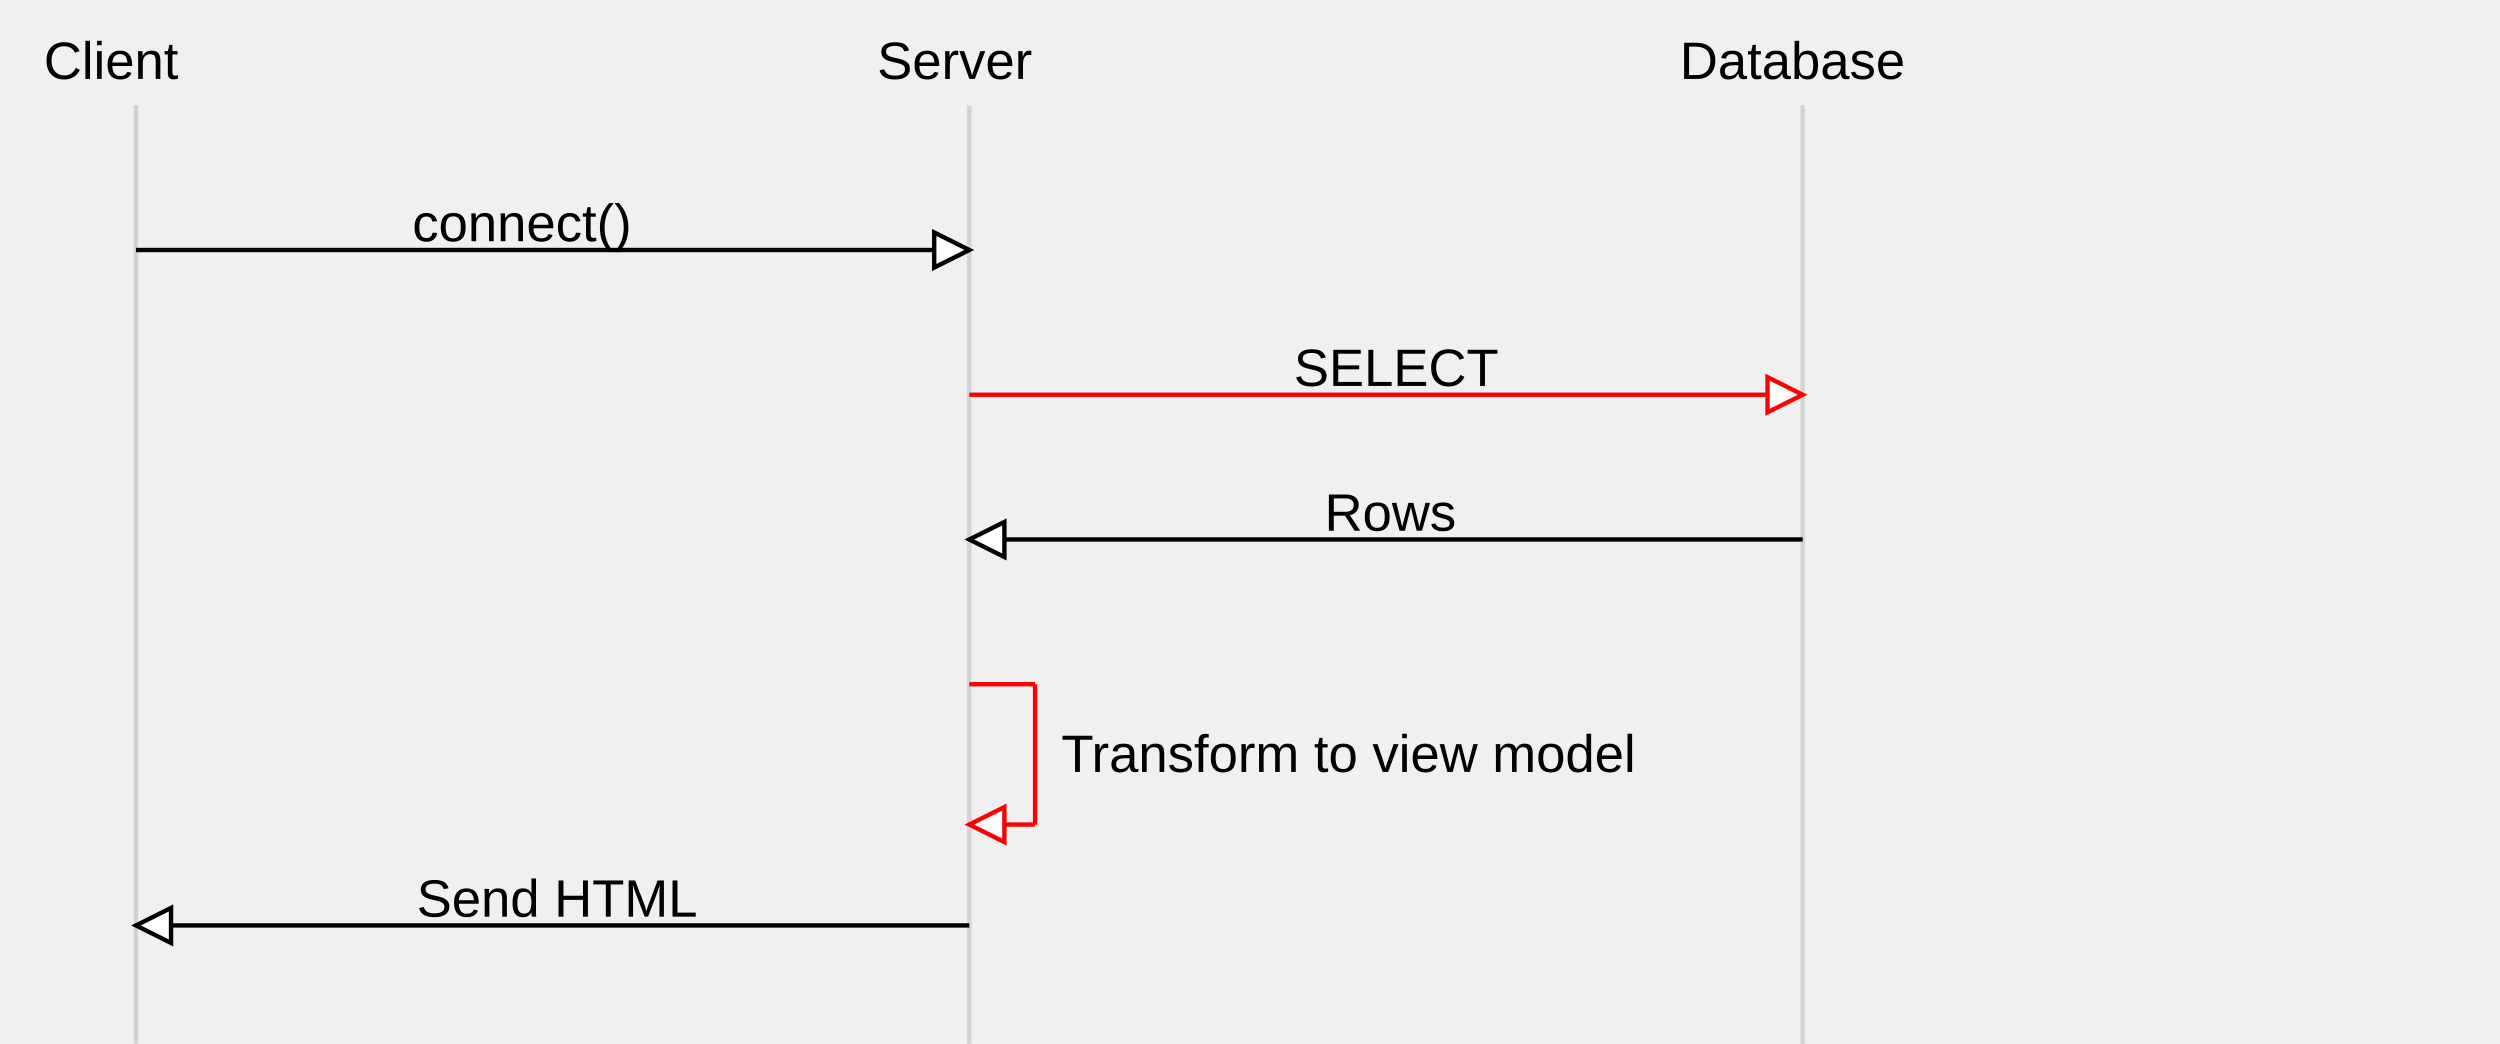
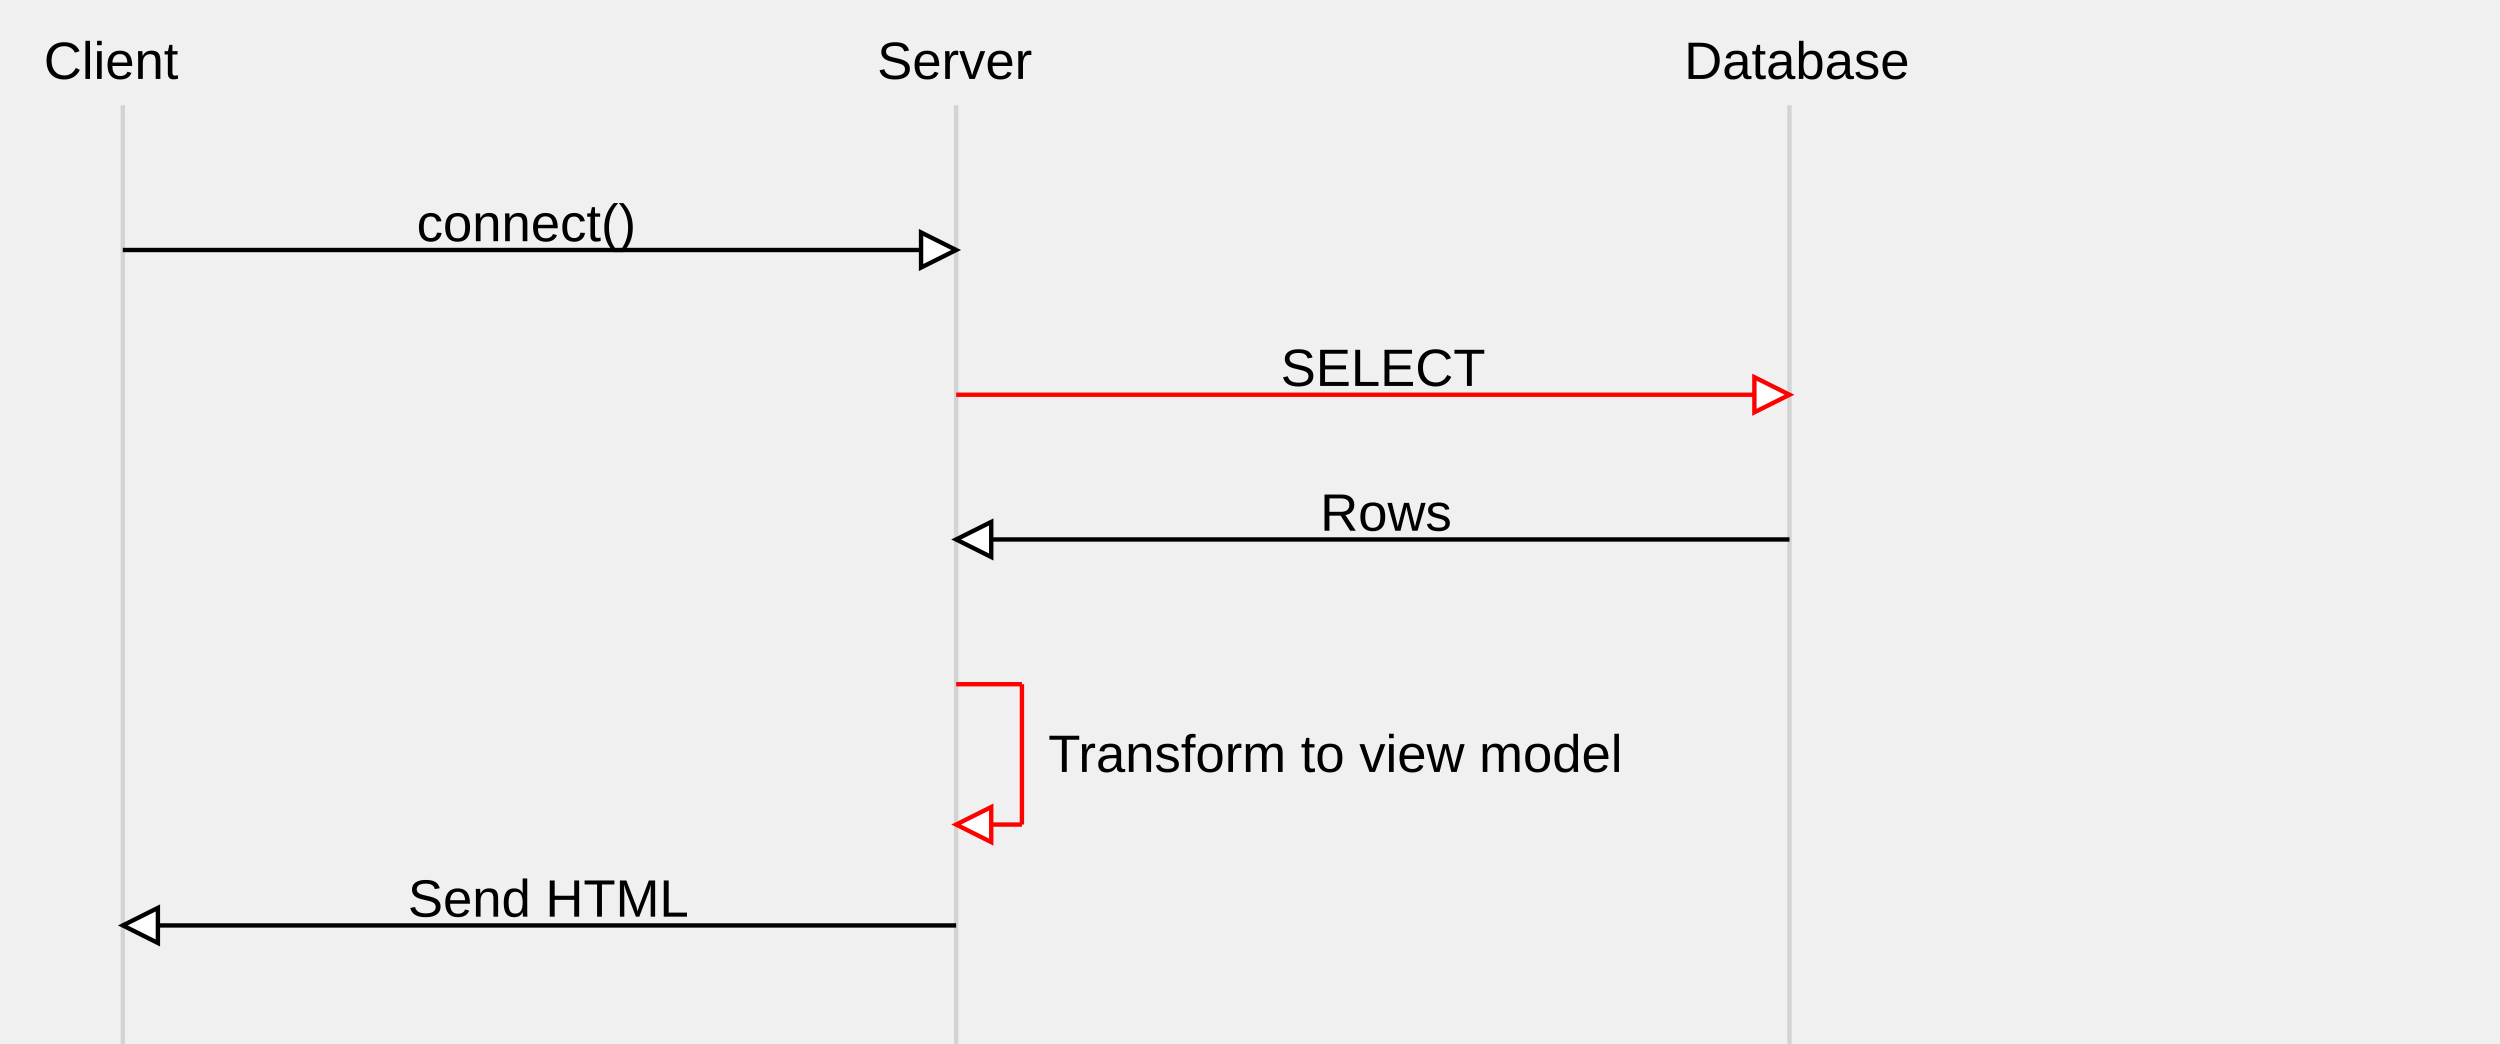
<svg xmlns="http://www.w3.org/2000/svg" width="570" height="238" font-family="Arial, Helvetica, sans-serif">
-   <line class="column-line" style="stroke:#d3d3d3" x1="31" y1="24" x2="31" y2="238" />
-   <text class="" x="10" y="18">Client</text>
-   <line class="column-line" style="stroke:#d3d3d3" x1="221" y1="24" x2="221" y2="238" />
-   <text class="" x="200" y="18">Server</text>
-   <line class="column-line" style="stroke:#d3d3d3" x1="411" y1="24" x2="411" y2="238" />
-   <text class="" x="383" y="18">Database</text>
-   <path class="arrow" style="stroke:black" d="M31,57 L221,57" />
-   <g transform="rotate(0 221 57)">
-     <path class="arrow-head" style="stroke:black;fill:#ffffff" d="M221,57 l-8,-4 l 0,8 Z" />
+   <line class="column-line" style="stroke:#d3d3d3" x1="28" y1="24" x2="28" y2="238" />
+   <text class="label" style="font-family:Arial,Helvetica,sans-serif; font-size:12px" x="10" y="18">Client</text>
+   <line class="column-line" style="stroke:#d3d3d3" x1="218" y1="24" x2="218" y2="238" />
+   <text class="label" style="font-family:Arial,Helvetica,sans-serif; font-size:12px" x="200" y="18">Server</text>
+   <line class="column-line" style="stroke:#d3d3d3" x1="408" y1="24" x2="408" y2="238" />
+   <text class="label" style="font-family:Arial,Helvetica,sans-serif; font-size:12px" x="384" y="18">Database</text>
+   <path class="arrow" style="stroke:black" d="M28,57 L218,57" />
+   <g transform="rotate(0 218 57)">
+     <path class="arrow-head" style="stroke:black;fill:#ffffff" d="M218,57 l-8,-4 l 0,8 Z" />
  </g>
-   <text class="" x="94" y="55">connect()</text>
-   <path class="highlight" style="stroke:red" d="M221,90 L411,90" />
-   <g transform="rotate(0 411 90)">
-     <path class="highlight-head" style="stroke:red;fill:#ffffff" d="M411,90 l-8,-4 l 0,8 Z" />
+   <text class="label" style="font-family:Arial,Helvetica,sans-serif; font-size:12px" x="95" y="55">connect()</text>
+   <path class="highlight" style="stroke:red" d="M218,90 L408,90" />
+   <g transform="rotate(0 408 90)">
+     <path class="highlight-head" style="stroke:red;fill:#ffffff" d="M408,90 l-8,-4 l 0,8 Z" />
  </g>
-   <text class="" x="295" y="88">SELECT</text>
-   <path class="arrow" style="stroke:black" d="M411,123 L221,123" />
-   <g transform="rotate(180 221 123)">
-     <path class="arrow-head" style="stroke:black;fill:#ffffff" d="M221,123 l-8,-4 l 0,8 Z" />
+   <text class="label" style="font-family:Arial,Helvetica,sans-serif; font-size:12px" x="292" y="88">SELECT</text>
+   <path class="arrow" style="stroke:black" d="M408,123 L218,123" />
+   <g transform="rotate(180 218 123)">
+     <path class="arrow-head" style="stroke:black;fill:#ffffff" d="M218,123 l-8,-4 l 0,8 Z" />
  </g>
-   <text class="" x="302" y="121">Rows</text>
-   <line class="highlight" style="stroke:red" x1="221" y1="156" x2="236" y2="156" />
-   <line class="highlight" style="stroke:red" x1="236" y1="156" x2="236" y2="188" />
-   <path class="highlight" style="stroke:red" d="M236,188 L221,188" />
-   <g transform="rotate(180 221 188)">
-     <path class="highlight-head" style="stroke:red;fill:#ffffff" d="M221,188 l-8,-4 l 0,8 Z" />
+   <text class="label" style="font-family:Arial,Helvetica,sans-serif; font-size:12px" x="301" y="121">Rows</text>
+   <line class="highlight" style="stroke:red" x1="218" y1="156" x2="233" y2="156" />
+   <line class="highlight" style="stroke:red" x1="233" y1="156" x2="233" y2="188" />
+   <path class="highlight" style="stroke:red" d="M233,188 L218,188" />
+   <g transform="rotate(180 218 188)">
+     <path class="highlight-head" style="stroke:red;fill:#ffffff" d="M218,188 l-8,-4 l 0,8 Z" />
  </g>
-   <text class="" x="242" y="176">Transform to view model</text>
-   <path class="arrow" style="stroke:black" d="M221,211 L31,211" />
-   <g transform="rotate(180 31 211)">
-     <path class="arrow-head" style="stroke:black;fill:#ffffff" d="M31,211 l-8,-4 l 0,8 Z" />
+   <text class="label" style="font-family:Arial,Helvetica,sans-serif; font-size:12px" x="239" y="176">Transform to view model</text>
+   <path class="arrow" style="stroke:black" d="M218,211 L28,211" />
+   <g transform="rotate(180 28 211)">
+     <path class="arrow-head" style="stroke:black;fill:#ffffff" d="M28,211 l-8,-4 l 0,8 Z" />
  </g>
-   <text class="" x="95" y="209">Send HTML</text>
+   <text class="label" style="font-family:Arial,Helvetica,sans-serif; font-size:12px" x="93" y="209">Send HTML</text>
</svg>
